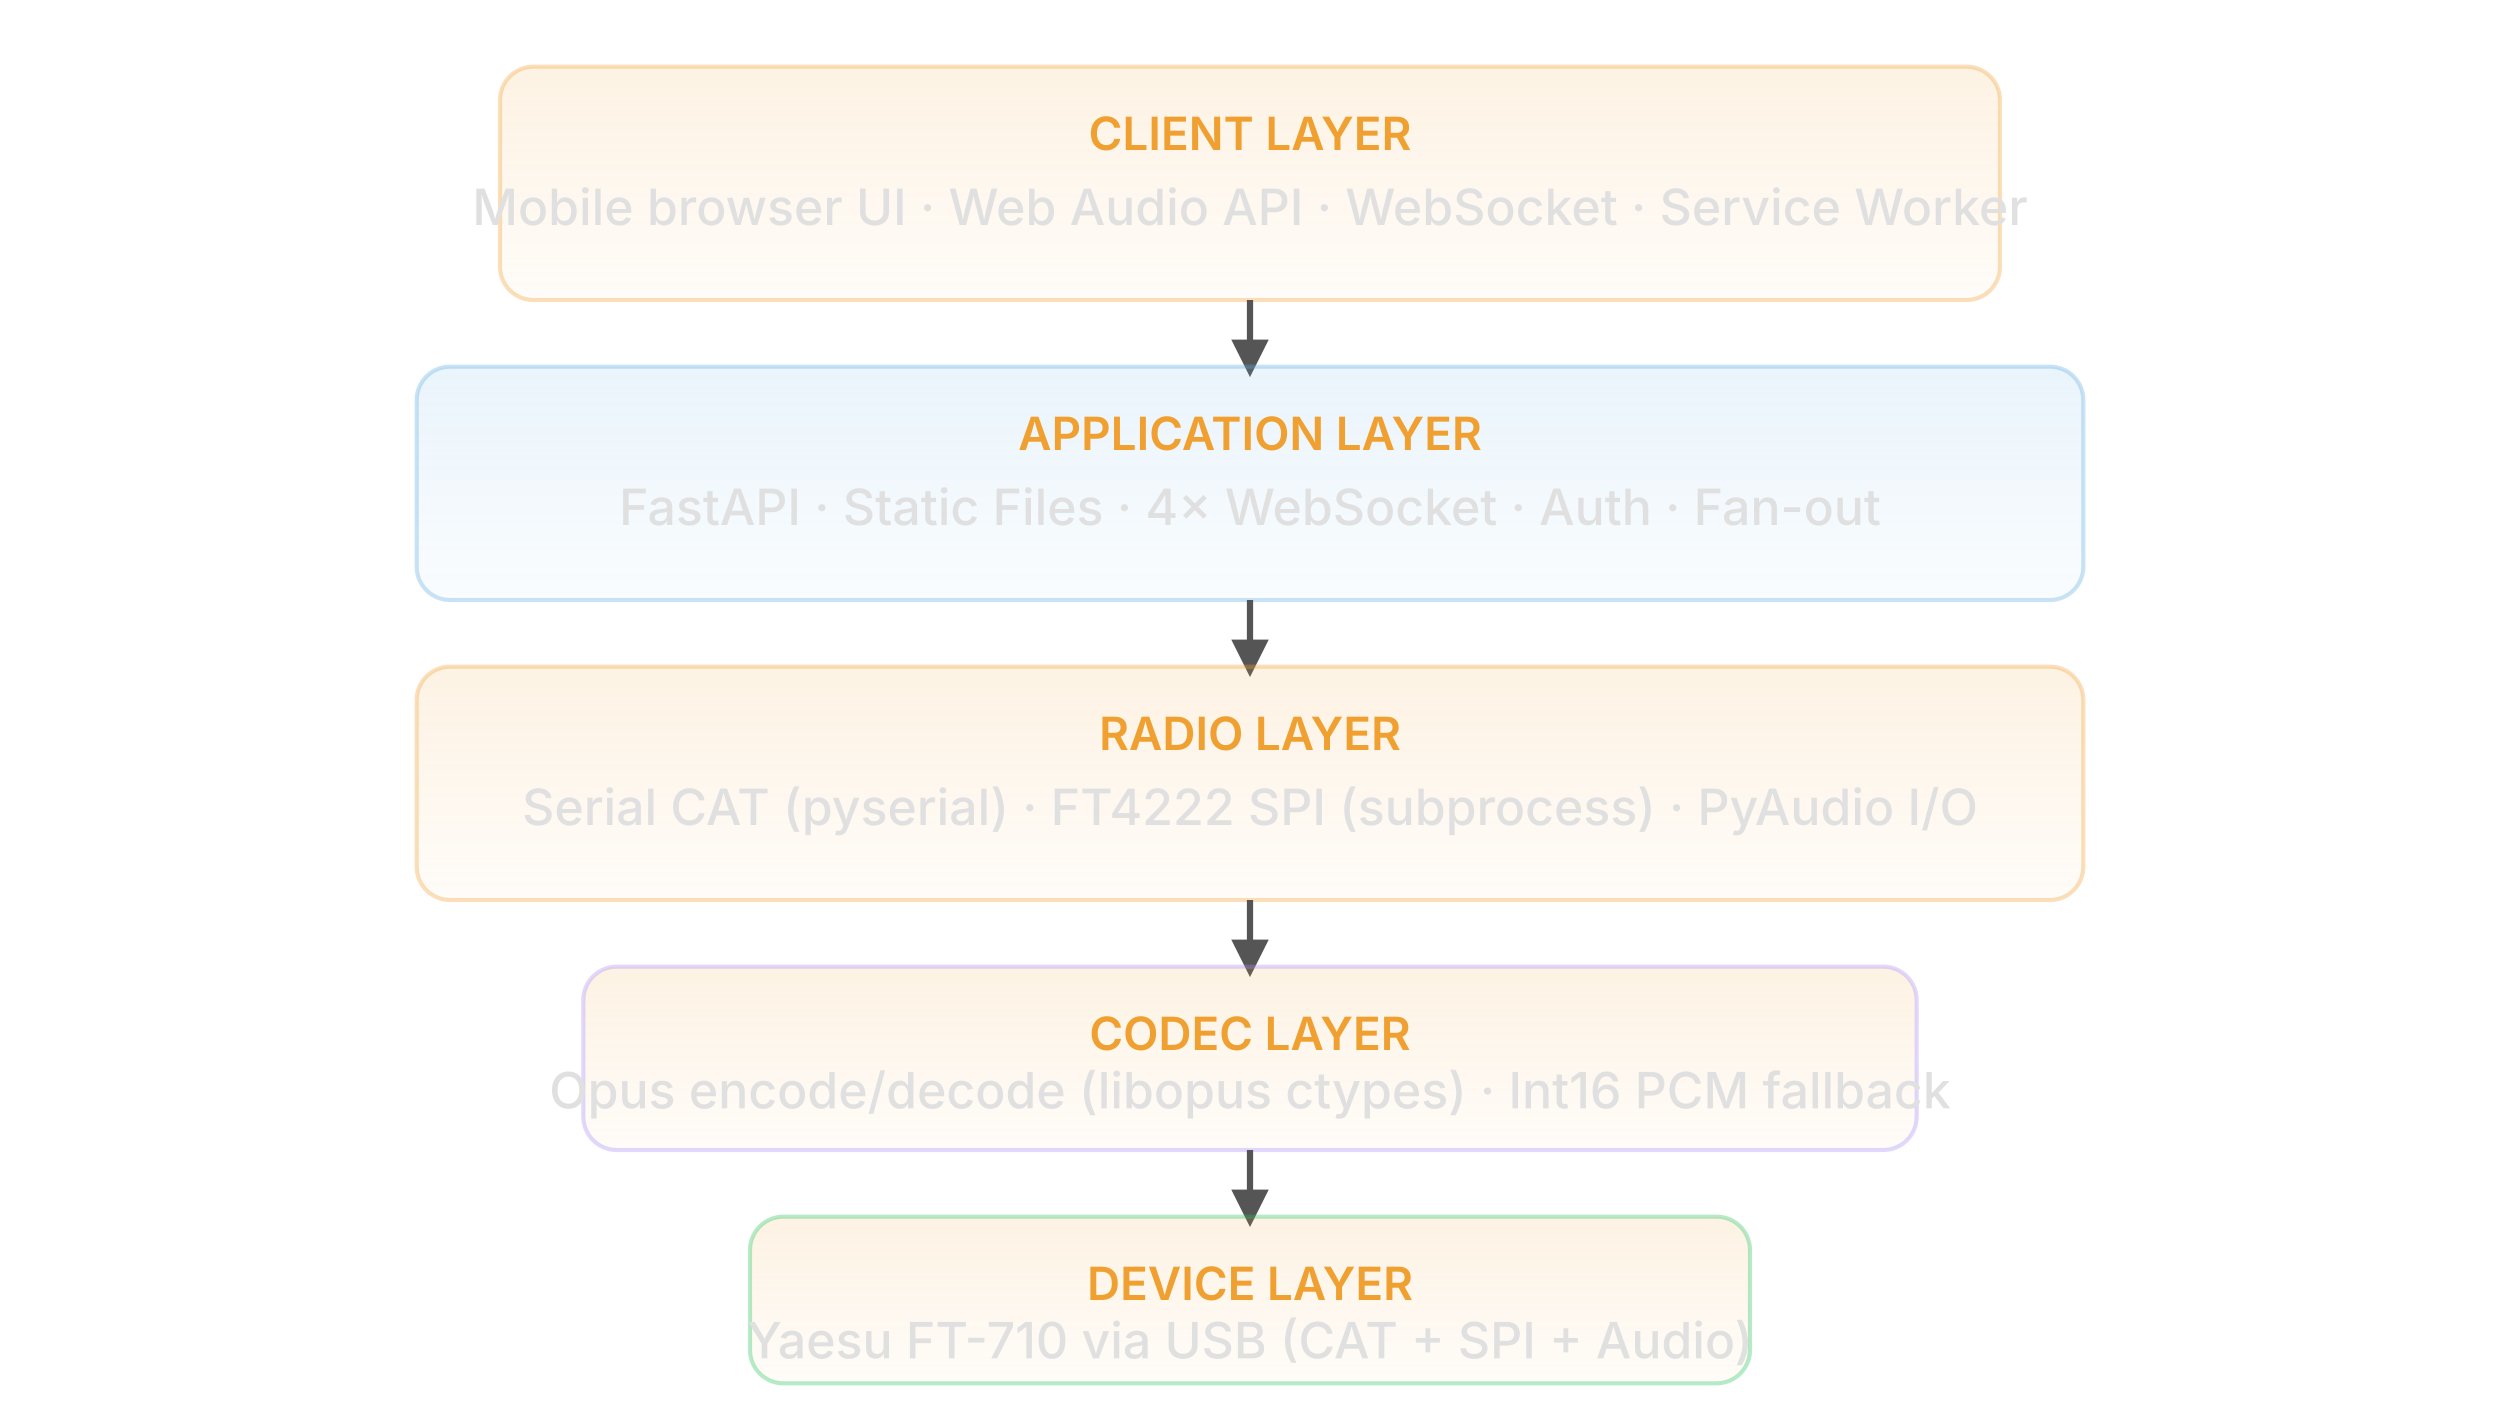
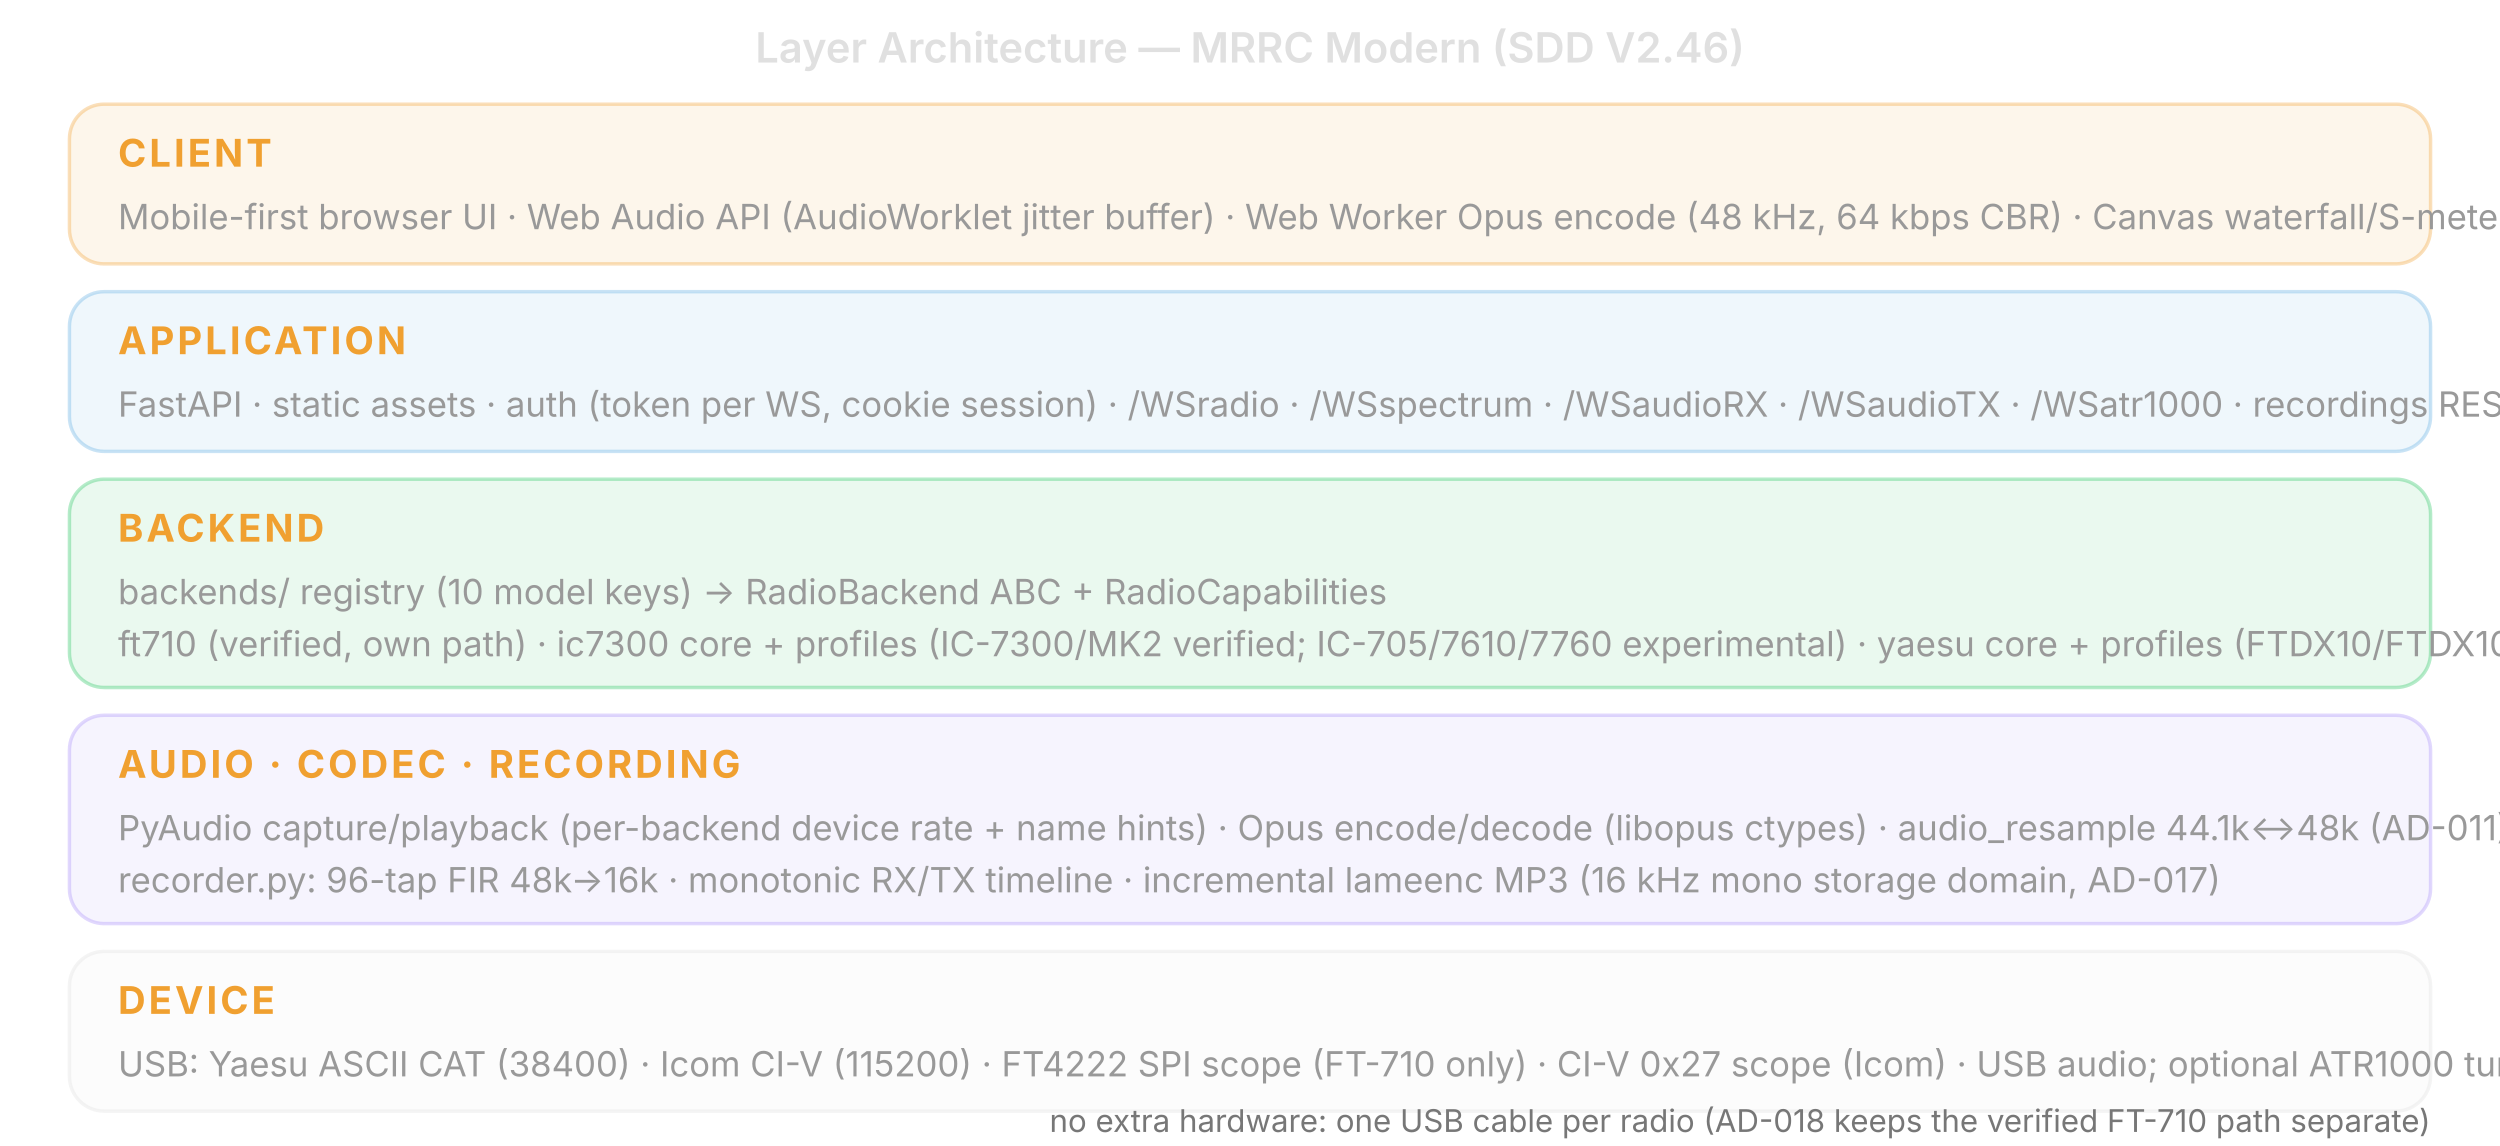
- <svg xmlns="http://www.w3.org/2000/svg" viewBox="0 0 600 340">
-   <defs>
-     <linearGradient id="layerGrad" x1="0" y1="0" x2="0" y2="1">
-       <stop offset="0%" stop-color="#f0a03022" />
-       <stop offset="100%" stop-color="#f0a03008" />
-     </linearGradient>
-     <linearGradient id="appGrad" x1="0" y1="0" x2="0" y2="1">
-       <stop offset="0%" stop-color="#5dade222" />
-       <stop offset="100%" stop-color="#5dade208" />
-     </linearGradient>
-   </defs>
-   <style>text{font-family:Inter,-apple-system,sans-serif}.t{fill:#e0e0e0;font-size:12px;font-weight:500}.h{fill:#f0a030;font-size:11px;font-weight:600}.m{fill:#888;font-size:10px}</style>
-   <rect x="120" y="16" width="360" height="56" rx="8" fill="url(#layerGrad)" stroke="#f0a03055" />
-   <text x="300" y="36" text-anchor="middle" class="h">CLIENT LAYER</text>
-   <text x="300" y="54" text-anchor="middle" class="t">Mobile browser UI · Web Audio API · WebSocket · Service Worker</text>
-   <line x1="300" y1="72" x2="300" y2="86" stroke="#555" stroke-width="1.5" marker-end="url(#arrow)" />
-   <rect x="100" y="88" width="400" height="56" rx="8" fill="url(#appGrad)" stroke="#5dade255" />
-   <text x="300" y="108" text-anchor="middle" class="h">APPLICATION LAYER</text>
-   <text x="300" y="126" text-anchor="middle" class="t">FastAPI · Static Files · 4× WebSocket · Auth · Fan-out</text>
-   <line x1="300" y1="144" x2="300" y2="158" stroke="#555" stroke-width="1.5" marker-end="url(#arrow)" />
-   <rect x="100" y="160" width="400" height="56" rx="8" fill="url(#layerGrad)" stroke="#f0a03055" />
-   <text x="300" y="180" text-anchor="middle" class="h">RADIO LAYER</text>
-   <text x="300" y="198" text-anchor="middle" class="t">Serial CAT (pyserial) · FT4222 SPI (subprocess) · PyAudio I/O</text>
-   <line x1="300" y1="216" x2="300" y2="230" stroke="#555" stroke-width="1.5" marker-end="url(#arrow)" />
-   <rect x="140" y="232" width="320" height="44" rx="8" fill="url(#layerGrad)" stroke="#a78bfa55" />
-   <text x="300" y="252" text-anchor="middle" class="h">CODEC LAYER</text>
-   <text x="300" y="266" text-anchor="middle" class="t">Opus encode/decode (libopus ctypes) · Int16 PCM fallback</text>
-   <line x1="300" y1="276" x2="300" y2="290" stroke="#555" stroke-width="1.5" marker-end="url(#arrow)" />
-   <rect x="180" y="292" width="240" height="40" rx="8" fill="url(#layerGrad)" stroke="#22c55e55" />
-   <text x="300" y="312" text-anchor="middle" class="h">DEVICE LAYER</text>
-   <text x="300" y="326" text-anchor="middle" class="t">Yaesu FT-710 via USB (CAT + SPI + Audio)</text>
-   <defs>
-     <marker id="arrow" viewBox="0 0 10 10" refX="5" refY="5" markerWidth="6" markerHeight="6" orient="auto-start-reverse">
-       <path d="M0,0 L10,5 L0,10 Z" fill="#555" />
-     </marker>
-   </defs>
+ <svg xmlns="http://www.w3.org/2000/svg" viewBox="0 0 720 330">
+   <style>text{font-family:Inter,-apple-system,sans-serif}.b{fill:#e0e0e0;font-size:12px;font-weight:600}.h{fill:#f0a030;font-size:11px;font-weight:700;letter-spacing:.08em}.m{fill:#999;font-size:10px}.s{fill:#777;font-size:9px}</style>
+   <text x="360" y="18" text-anchor="middle" class="b">Layer Architecture — MRRC Modern (SDD V2.46)</text>
+   <rect x="20" y="30" width="680" height="46" rx="10" fill="#f0a03018" stroke="#f0a03055" />
+   <text x="34" y="48" class="h">CLIENT</text>
+   <text x="34" y="66" class="m">Mobile-first browser UI · Web Audio API (AudioWorklet jitter buffer) · Web Worker Opus encode (48 kHz, 64 kbps CBR) · Canvas waterfall/S-meter · Service Worker · 5 WebSocket channels</text>
+   <rect x="20" y="84" width="680" height="46" rx="10" fill="#5dade218" stroke="#5dade255" />
+   <text x="34" y="102" class="h">APPLICATION</text>
+   <text x="34" y="120" class="m">FastAPI · static assets · auth (token per WS, cookie session) · /WSradio · /WSspectrum · /WSaudioRX · /WSaudioTX · /WSatr1000 · recordings REST (list/stream/delete) · dirty-field state fan-out</text>
+   <rect x="20" y="138" width="680" height="60" rx="10" fill="#22c55e18" stroke="#22c55e55" />
+   <text x="34" y="156" class="h">BACKEND</text>
+   <text x="34" y="174" class="m">backends/ registry (10 model keys) → RadioBackend ABC + RadioCapabilities</text>
+   <text x="34" y="189" class="m">ft710 (verified, own path) · ic7300 core + profiles (IC-7300/MK2 verified; IC-705/7610/7760 experimental) · yaesu core + profiles (FTDX10/FTDX101D/FTDX101MP/FTX-1F experimental)</text>
+   <rect x="20" y="206" width="680" height="60" rx="10" fill="#a78bfa18" stroke="#a78bfa55" />
+   <text x="34" y="224" class="h">AUDIO · CODEC · RECORDING</text>
+   <text x="34" y="242" class="m">PyAudio capture/playback (per-backend device rate + name hints) · Opus encode/decode (libopus ctypes) · audio_resample 44.1k↔48k (AD-011)</text>
+   <text x="34" y="257" class="m">recorder.py: 96-tap FIR 48k→16k · monotonic RX/TX timeline · incremental lameenc MP3 (16 kHz mono storage domain, AD-017)</text>
+   <rect x="20" y="274" width="680" height="46" rx="10" fill="#e0e0e018" stroke="#e0e0e055" />
+   <text x="34" y="292" class="h">DEVICE</text>
+   <text x="34" y="310" class="m">USB: Yaesu ASCII CAT (38400) · Icom CI-V (115200) · FT4222 SPI scope (FT-710 only) · CI-V 0x27 scope (Icom) · USB audio; optional ATR1000 tuner over the network</text>
+   <text x="700" y="326" text-anchor="end" class="s">no extra hardware: one USB cable per radio (AD-018 keeps the verified FT-710 path separate)</text>
</svg>
